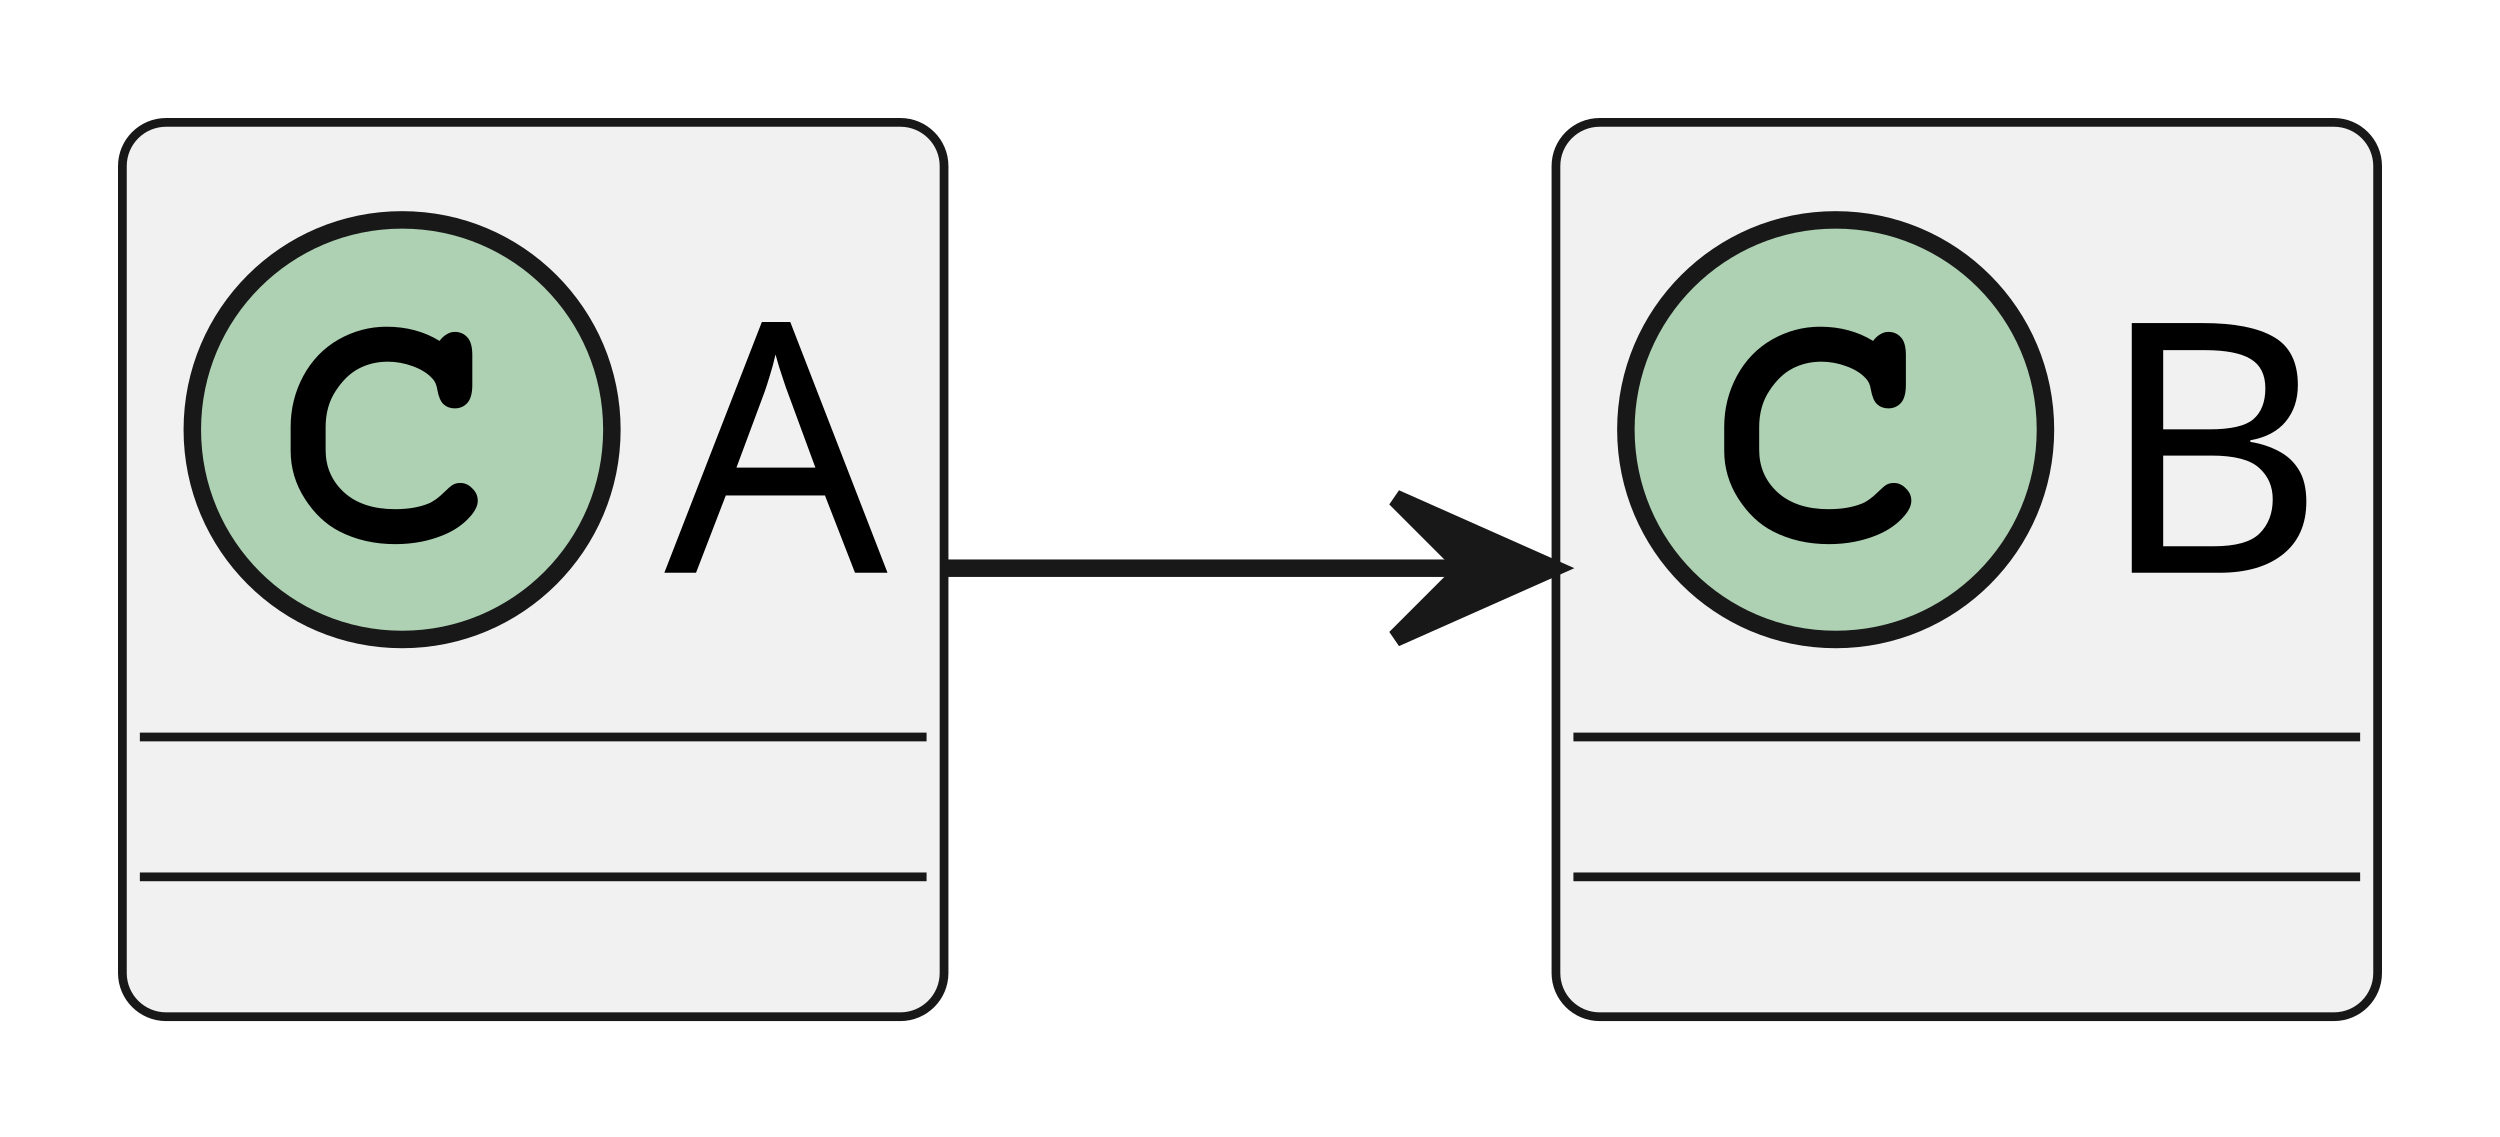
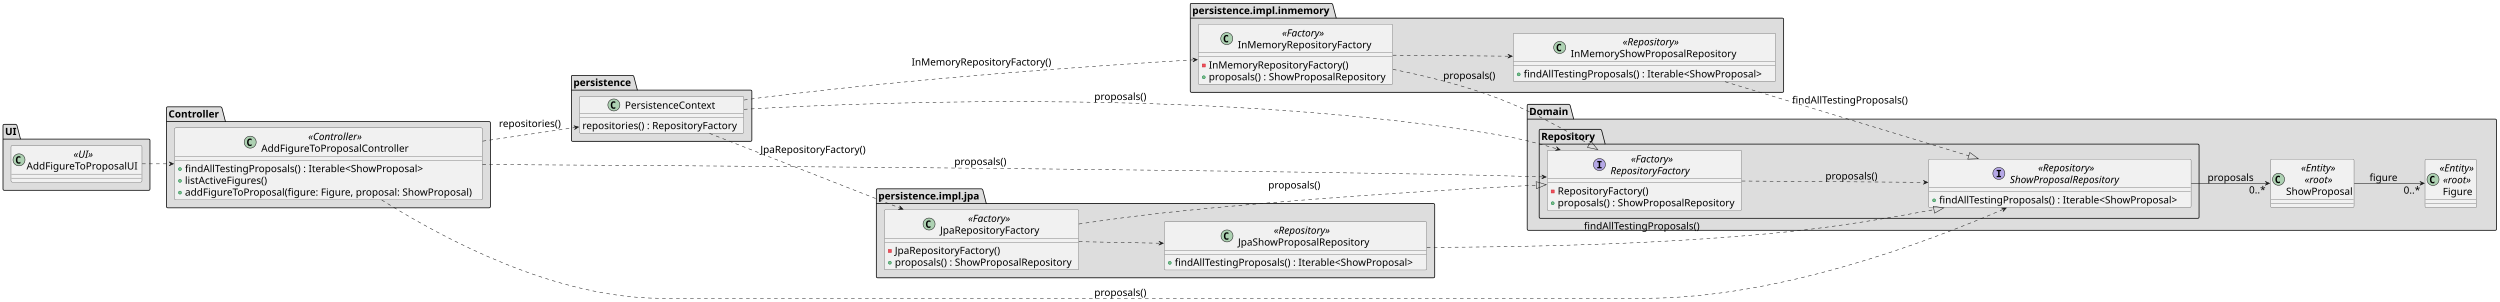
- <svg xmlns="http://www.w3.org/2000/svg" contentStyleType="text/css" height="65px" preserveAspectRatio="none" style="width:143px;height:65px;background:#FFFFFF;" version="1.1" viewBox="0 0 143 65" width="143px" zoomAndPan="magnify">
+ <svg xmlns="http://www.w3.org/2000/svg" contentStyleType="text/css" height="604px" preserveAspectRatio="none" style="width:5001px;height:604px;background:#FFFFFF;" version="1.1" viewBox="0 0 5001 604" width="5001px" zoomAndPan="magnify">
  <defs />
  <g>
-     <g id="elem_A">
-       <rect codeLine="2" fill="#F1F1F1" height="51.156" id="A" rx="2.5" ry="2.5" style="stroke:#181818;stroke-width:0.5;" width="47" x="7" y="7" />
-       <ellipse cx="23" cy="24.578" fill="#ADD1B2" rx="12" ry="12" style="stroke:#181818;stroke-width:1.0;" />
-       <path d="M25.141,19.5 Q25.328,19.25 25.547,19.125 Q25.766,18.984 26.016,18.984 Q26.453,18.984 26.734,19.297 Q27.016,19.594 27.016,20.312 L27.016,22.016 Q27.016,22.734 26.734,23.047 Q26.453,23.359 26.016,23.359 Q25.625,23.359 25.375,23.125 Q25.125,22.906 25.016,22.297 Q24.953,21.875 24.734,21.656 Q24.344,21.219 23.625,20.953 Q22.906,20.688 22.188,20.688 Q21.281,20.688 20.531,21.078 Q19.781,21.469 19.203,22.359 Q18.625,23.234 18.625,24.438 L18.625,25.734 Q18.625,27.188 19.672,28.156 Q20.734,29.125 22.594,29.125 Q23.703,29.125 24.484,28.812 Q24.922,28.641 25.438,28.125 Q25.75,27.812 25.922,27.719 Q26.094,27.625 26.328,27.625 Q26.719,27.625 27.016,27.938 Q27.328,28.234 27.328,28.641 Q27.328,29.047 26.922,29.516 Q26.328,30.203 25.391,30.594 Q24.125,31.125 22.609,31.125 Q20.828,31.125 19.406,30.391 Q18.25,29.797 17.438,28.531 Q16.625,27.266 16.625,25.781 L16.625,24.422 Q16.625,22.859 17.344,21.516 Q18.078,20.156 19.359,19.422 Q20.656,18.688 22.109,18.688 Q22.969,18.688 23.719,18.891 Q24.484,19.094 25.141,19.5 Z " fill="#000000" />
-       <text fill="#000000" font-family="sans-serif" font-size="20" lengthAdjust="spacing" textLength="13" x="38" y="32.762">A</text>
-       <line style="stroke:#181818;stroke-width:0.5;" x1="8" x2="53" y1="42.156" y2="42.156" />
-       <line style="stroke:#181818;stroke-width:0.5;" x1="8" x2="53" y1="50.156" y2="50.156" />
-     </g>
-     <g id="elem_B">
-       <rect codeLine="6" fill="#F1F1F1" height="51.156" id="B" rx="2.5" ry="2.5" style="stroke:#181818;stroke-width:0.5;" width="47" x="89" y="7" />
-       <ellipse cx="105" cy="24.578" fill="#ADD1B2" rx="12" ry="12" style="stroke:#181818;stroke-width:1.0;" />
-       <path d="M107.141,19.5 Q107.328,19.25 107.547,19.125 Q107.766,18.984 108.016,18.984 Q108.453,18.984 108.734,19.297 Q109.016,19.594 109.016,20.312 L109.016,22.016 Q109.016,22.734 108.734,23.047 Q108.453,23.359 108.016,23.359 Q107.625,23.359 107.375,23.125 Q107.125,22.906 107.016,22.297 Q106.953,21.875 106.734,21.656 Q106.344,21.219 105.625,20.953 Q104.906,20.688 104.188,20.688 Q103.281,20.688 102.531,21.078 Q101.781,21.469 101.203,22.359 Q100.625,23.234 100.625,24.438 L100.625,25.734 Q100.625,27.188 101.672,28.156 Q102.734,29.125 104.594,29.125 Q105.703,29.125 106.484,28.812 Q106.922,28.641 107.438,28.125 Q107.75,27.812 107.922,27.719 Q108.094,27.625 108.328,27.625 Q108.719,27.625 109.016,27.938 Q109.328,28.234 109.328,28.641 Q109.328,29.047 108.922,29.516 Q108.328,30.203 107.391,30.594 Q106.125,31.125 104.609,31.125 Q102.828,31.125 101.406,30.391 Q100.25,29.797 99.438,28.531 Q98.625,27.266 98.625,25.781 L98.625,24.422 Q98.625,22.859 99.344,21.516 Q100.078,20.156 101.359,19.422 Q102.656,18.688 104.109,18.688 Q104.969,18.688 105.719,18.891 Q106.484,19.094 107.141,19.5 Z " fill="#000000" />
-       <text fill="#000000" font-family="sans-serif" font-size="20" lengthAdjust="spacing" textLength="13" x="120" y="32.762">B</text>
-       <line style="stroke:#181818;stroke-width:0.5;" x1="90" x2="135" y1="42.156" y2="42.156" />
-       <line style="stroke:#181818;stroke-width:0.5;" x1="90" x2="135" y1="50.156" y2="50.156" />
-     </g>
-     <g id="link_A_B">
-       <path codeLine="10" d="M54.2,32.5 C64.03,32.5 73.85,32.5 83.68,32.5 " fill="none" id="A-to-B" style="stroke:#181818;stroke-width:1.0;" />
-       <polygon fill="#181818" points="88.82,32.5,79.82,28.5,83.82,32.5,79.82,36.5,88.82,32.5" style="stroke:#181818;stroke-width:1.0;" />
+     <g id="cluster_Domain">
+       <path d="M3057.5,208.719 L3138.5,208.719 A3.75,3.75 0 0 1 3141,211.219 L3148,238.273 L4991.5,238.273 A2.5,2.5 0 0 1 4994,240.773 L4994,458.219 A2.5,2.5 0 0 1 4991.5,460.719 L3057.5,460.719 A2.5,2.5 0 0 1 3055,458.219 L3055,211.219 A2.5,2.5 0 0 1 3057.5,208.719 " fill="#DDDDDD" style="stroke:#000000;stroke-width:1.5;" />
+       <line style="stroke:#000000;stroke-width:1.5;" x1="3055" x2="3148" y1="238.273" y2="238.273" />
+       <text fill="#000000" font-family="sans-serif" font-size="20" font-weight="bold" lengthAdjust="spacing" textLength="80" x="3059" y="230.055">Domain</text>
+     </g>
+     <g id="cluster_Repository ">
+       <path d="M3081.5,258.719 L3201.5,258.719 A3.75,3.75 0 0 1 3204,261.219 L3211,288.273 L4396.5,288.273 A2.5,2.5 0 0 1 4399,290.773 L4399,434.219 A2.5,2.5 0 0 1 4396.5,436.719 L3081.5,436.719 A2.5,2.5 0 0 1 3079,434.219 L3079,261.219 A2.5,2.5 0 0 1 3081.5,258.719 " fill="#DDDDDD" style="stroke:#000000;stroke-width:1.5;" />
+       <line style="stroke:#000000;stroke-width:1.5;" x1="3079" x2="3211" y1="288.273" y2="288.273" />
+       <text fill="#000000" font-family="sans-serif" font-size="20" font-weight="bold" lengthAdjust="spacing" textLength="112" x="3083" y="280.055">Repository</text>
+     </g>
+     <g id="cluster_UI">
+       <path d="M8.5,248.719 L31.5,248.719 A3.75,3.75 0 0 1 34,251.219 L41,278.273 L297.5,278.273 A2.5,2.5 0 0 1 300,280.773 L300,378.219 A2.5,2.5 0 0 1 297.5,380.719 L8.5,380.719 A2.5,2.5 0 0 1 6,378.219 L6,251.219 A2.5,2.5 0 0 1 8.5,248.719 " fill="#DDDDDD" style="stroke:#000000;stroke-width:1.5;" />
+       <line style="stroke:#000000;stroke-width:1.5;" x1="6" x2="41" y1="278.273" y2="278.273" />
+       <text fill="#000000" font-family="sans-serif" font-size="20" font-weight="bold" lengthAdjust="spacing" textLength="22" x="10" y="270.055">UI</text>
+     </g>
+     <g id="cluster_Controller">
+       <path d="M335.5,213.719 L441.5,213.719 A3.75,3.75 0 0 1 444,216.219 L451,243.273 L978.5,243.273 A2.5,2.5 0 0 1 981,245.773 L981,413.219 A2.5,2.5 0 0 1 978.5,415.719 L335.5,415.719 A2.5,2.5 0 0 1 333,413.219 L333,216.219 A2.5,2.5 0 0 1 335.5,213.719 " fill="#DDDDDD" style="stroke:#000000;stroke-width:1.5;" />
+       <line style="stroke:#000000;stroke-width:1.5;" x1="333" x2="451" y1="243.273" y2="243.273" />
+       <text fill="#000000" font-family="sans-serif" font-size="20" font-weight="bold" lengthAdjust="spacing" textLength="105" x="337" y="235.055">Controller</text>
+     </g>
+     <g id="cluster_persistence.impl.jpa">
+       <path d="M1755.5,377.719 L1963.5,377.719 A3.75,3.75 0 0 1 1966,380.219 L1973,407.273 L2867.5,407.273 A2.5,2.5 0 0 1 2870,409.773 L2870,553.219 A2.5,2.5 0 0 1 2867.5,555.719 L1755.5,555.719 A2.5,2.5 0 0 1 1753,553.219 L1753,380.219 A2.5,2.5 0 0 1 1755.5,377.719 " fill="#DDDDDD" style="stroke:#000000;stroke-width:1.5;" />
+       <line style="stroke:#000000;stroke-width:1.5;" x1="1753" x2="1973" y1="407.273" y2="407.273" />
+       <text fill="#000000" font-family="sans-serif" font-size="20" font-weight="bold" lengthAdjust="spacing" textLength="207" x="1757" y="399.055">persistence.impl.jpa</text>
+     </g>
+     <g id="cluster_persistence.impl.inmemory">
+       <path d="M2383.5,6.719 L2663.5,6.719 A3.75,3.75 0 0 1 2666,9.219 L2673,36.273 L3565.5,36.273 A2.5,2.5 0 0 1 3568,38.773 L3568,182.219 A2.5,2.5 0 0 1 3565.5,184.719 L2383.5,184.719 A2.5,2.5 0 0 1 2381,182.219 L2381,9.219 A2.5,2.5 0 0 1 2383.5,6.719 " fill="#DDDDDD" style="stroke:#000000;stroke-width:1.5;" />
+       <line style="stroke:#000000;stroke-width:1.5;" x1="2381" x2="2673" y1="36.273" y2="36.273" />
+       <text fill="#000000" font-family="sans-serif" font-size="20" font-weight="bold" lengthAdjust="spacing" textLength="279" x="2385" y="28.055">persistence.impl.inmemory</text>
+     </g>
+     <g id="cluster_persistence">
+       <path d="M1145.5,150.719 L1265.5,150.719 A3.75,3.75 0 0 1 1268,153.219 L1275,180.273 L1501.5,180.273 A2.5,2.5 0 0 1 1504,182.773 L1504,280.219 A2.5,2.5 0 0 1 1501.5,282.719 L1145.5,282.719 A2.5,2.5 0 0 1 1143,280.219 L1143,153.219 A2.5,2.5 0 0 1 1145.5,150.719 " fill="#DDDDDD" style="stroke:#000000;stroke-width:1.5;" />
+       <line style="stroke:#000000;stroke-width:1.5;" x1="1143" x2="1275" y1="180.273" y2="180.273" />
+       <text fill="#000000" font-family="sans-serif" font-size="20" font-weight="bold" lengthAdjust="spacing" textLength="119" x="1147" y="172.055">persistence</text>
+     </g>
+     <g id="elem_ShowProposal">
+       <rect codeLine="19" fill="#F1F1F1" height="96.664" id="ShowProposal" rx="2.5" ry="2.5" style="stroke:#181818;stroke-width:0.5;" width="167" x="4542" y="318.389" />
+       <ellipse cx="4558" cy="358.721" fill="#ADD1B2" rx="12" ry="12" style="stroke:#181818;stroke-width:1.0;" />
+       <path d="M4560.807,365.801 Q4560.123,366.152 4559.371,366.328 Q4558.619,366.504 4557.789,366.504 Q4554.84,366.504 4553.287,364.561 Q4551.734,362.617 4551.734,358.945 Q4551.734,355.264 4553.287,353.32 Q4554.84,351.377 4557.789,351.377 Q4558.619,351.377 4559.381,351.553 Q4560.143,351.729 4560.807,352.08 L4560.807,355.283 Q4560.065,354.6 4559.366,354.282 Q4558.668,353.965 4557.926,353.965 Q4556.344,353.965 4555.538,355.22 Q4554.732,356.475 4554.732,358.945 Q4554.732,361.406 4555.538,362.661 Q4556.344,363.916 4557.926,363.916 Q4558.668,363.916 4559.366,363.599 Q4560.065,363.281 4560.807,362.598 Z " fill="#000000" />
+       <text fill="#000000" font-family="sans-serif" font-size="20" font-style="italic" lengthAdjust="spacing" textLength="73" x="4603" y="342.725">«Entity»</text>
+       <text fill="#000000" font-family="sans-serif" font-size="20" font-style="italic" lengthAdjust="spacing" textLength="59" x="4610" y="366.279">«root»</text>
+       <text fill="#000000" font-family="sans-serif" font-size="20" lengthAdjust="spacing" textLength="133" x="4573" y="389.834">ShowProposal</text>
+       <line style="stroke:#181818;stroke-width:0.5;" x1="4543" x2="4708" y1="399.053" y2="399.053" />
+       <line style="stroke:#181818;stroke-width:0.5;" x1="4543" x2="4708" y1="407.053" y2="407.053" />
+     </g>
+     <g id="elem_Figure">
+       <rect codeLine="22" fill="#F1F1F1" height="96.664" id="Figure" rx="2.5" ry="2.5" style="stroke:#181818;stroke-width:0.5;" width="103" x="4851" y="318.719" />
+       <ellipse cx="4867" cy="359.051" fill="#ADD1B2" rx="12" ry="12" style="stroke:#181818;stroke-width:1.0;" />
+       <path d="M4869.807,366.131 Q4869.123,366.482 4868.371,366.658 Q4867.619,366.834 4866.789,366.834 Q4863.84,366.834 4862.287,364.891 Q4860.734,362.947 4860.734,359.275 Q4860.734,355.594 4862.287,353.65 Q4863.84,351.707 4866.789,351.707 Q4867.619,351.707 4868.381,351.883 Q4869.143,352.059 4869.807,352.41 L4869.807,355.613 Q4869.065,354.93 4868.366,354.612 Q4867.668,354.295 4866.926,354.295 Q4865.344,354.295 4864.538,355.55 Q4863.732,356.805 4863.732,359.275 Q4863.732,361.736 4864.538,362.991 Q4865.344,364.246 4866.926,364.246 Q4867.668,364.246 4868.366,363.929 Q4869.065,363.611 4869.807,362.928 Z " fill="#000000" />
+       <text fill="#000000" font-family="sans-serif" font-size="20" font-style="italic" lengthAdjust="spacing" textLength="73" x="4880" y="343.055">«Entity»</text>
+       <text fill="#000000" font-family="sans-serif" font-size="20" font-style="italic" lengthAdjust="spacing" textLength="59" x="4887" y="366.609">«root»</text>
+       <text fill="#000000" font-family="sans-serif" font-size="20" lengthAdjust="spacing" textLength="60" x="4886.5" y="390.164">Figure</text>
+       <line style="stroke:#181818;stroke-width:0.5;" x1="4852" x2="4953" y1="399.383" y2="399.383" />
+       <line style="stroke:#181818;stroke-width:0.5;" x1="4852" x2="4953" y1="407.383" y2="407.383" />
+     </g>
+     <g id="elem_ShowProposalRepository">
+       <rect codeLine="7" fill="#F1F1F1" height="96.664" id="ShowProposalRepository" rx="2.5" ry="2.5" style="stroke:#181818;stroke-width:0.5;" width="525" x="3858" y="318.389" />
+       <ellipse cx="3998.5" cy="346.943" fill="#B4A7E5" rx="12" ry="12" style="stroke:#181818;stroke-width:1.0;" />
+       <path d="M3994.18,342.402 L3994.18,339.863 L4002.861,339.863 L4002.861,342.402 L3999.961,342.402 L3999.961,351.904 L4002.861,351.904 L4002.861,354.443 L3994.18,354.443 L3994.18,351.904 L3997.08,351.904 L3997.08,342.402 Z " fill="#000000" />
+       <text fill="#000000" font-family="sans-serif" font-size="20" font-style="italic" lengthAdjust="spacing" textLength="122" x="4077" y="342.725">«Repository»</text>
+       <text fill="#000000" font-family="sans-serif" font-size="20" font-style="italic" lengthAdjust="spacing" textLength="235" x="4020.5" y="366.279">ShowProposalRepository</text>
+       <line style="stroke:#181818;stroke-width:0.5;" x1="3859" x2="4382" y1="375.498" y2="375.498" />
+       <line style="stroke:#181818;stroke-width:0.5;" x1="3859" x2="4382" y1="383.498" y2="383.498" />
+       <ellipse cx="3869" cy="400.776" fill="#84BE84" rx="3" ry="3" style="stroke:#038048;stroke-width:1.0;" />
+       <text fill="#000000" font-family="sans-serif" font-size="20" lengthAdjust="spacing" textLength="498" x="3879" y="406.834">findAllTestingProposals() : Iterable&lt;ShowProposal&gt;</text>
+     </g>
+     <g id="elem_RepositoryFactory">
+       <rect codeLine="12" fill="#F1F1F1" height="120.219" id="RepositoryFactory" rx="2.5" ry="2.5" style="stroke:#181818;stroke-width:0.5;" width="389" x="3095" y="300.609" />
+       <ellipse cx="3199.5" cy="329.163" fill="#B4A7E5" rx="12" ry="12" style="stroke:#181818;stroke-width:1.0;" />
+       <path d="M3195.18,324.622 L3195.18,322.083 L3203.861,322.083 L3203.861,324.622 L3200.961,324.622 L3200.961,334.124 L3203.861,334.124 L3203.861,336.663 L3195.18,336.663 L3195.18,334.124 L3198.08,334.124 L3198.08,324.622 Z " fill="#000000" />
+       <text fill="#000000" font-family="sans-serif" font-size="20" font-style="italic" lengthAdjust="spacing" textLength="89" x="3262.5" y="324.945">«Factory»</text>
+       <text fill="#000000" font-family="sans-serif" font-size="20" font-style="italic" lengthAdjust="spacing" textLength="171" x="3221.5" y="348.499">RepositoryFactory</text>
+       <line style="stroke:#181818;stroke-width:0.5;" x1="3096" x2="3483" y1="357.718" y2="357.718" />
+       <line style="stroke:#181818;stroke-width:0.5;" x1="3096" x2="3483" y1="365.718" y2="365.718" />
+       <rect fill="#F24D5C" height="6" style="stroke:#C82930;stroke-width:1.0;" width="6" x="3103" y="379.995" />
+       <text fill="#000000" font-family="sans-serif" font-size="20" lengthAdjust="spacing" textLength="185" x="3116" y="389.054">RepositoryFactory()</text>
+       <ellipse cx="3106" cy="406.55" fill="#84BE84" rx="3" ry="3" style="stroke:#038048;stroke-width:1.0;" />
+       <text fill="#000000" font-family="sans-serif" font-size="20" lengthAdjust="spacing" textLength="362" x="3116" y="412.609">proposals() : ShowProposalRepository</text>
+     </g>
+     <g id="elem_AddFigureToProposalUI">
+       <rect codeLine="27" fill="#F1F1F1" height="73.109" id="AddFigureToProposalUI" rx="2.5" ry="2.5" style="stroke:#181818;stroke-width:0.5;" width="262" x="22" y="291.169" />
+       <ellipse cx="38" cy="319.723" fill="#ADD1B2" rx="12" ry="12" style="stroke:#181818;stroke-width:1.0;" />
+       <path d="M40.807,326.803 Q40.123,327.155 39.371,327.331 Q38.619,327.507 37.789,327.507 Q34.84,327.507 33.287,325.563 Q31.734,323.62 31.734,319.948 Q31.734,316.266 33.287,314.323 Q34.84,312.38 37.789,312.38 Q38.619,312.38 39.381,312.555 Q40.143,312.731 40.807,313.083 L40.807,316.286 Q40.065,315.602 39.366,315.285 Q38.668,314.968 37.926,314.968 Q36.344,314.968 35.538,316.223 Q34.732,317.477 34.732,319.948 Q34.732,322.409 35.538,323.664 Q36.344,324.919 37.926,324.919 Q38.668,324.919 39.366,324.601 Q40.065,324.284 40.807,323.6 Z " fill="#000000" />
+       <text fill="#000000" font-family="sans-serif" font-size="20" font-style="italic" lengthAdjust="spacing" textLength="40" x="147" y="315.505">«UI»</text>
+       <text fill="#000000" font-family="sans-serif" font-size="20" lengthAdjust="spacing" textLength="228" x="53" y="339.059">AddFigureToProposalUI</text>
+       <line style="stroke:#181818;stroke-width:0.5;" x1="23" x2="283" y1="348.278" y2="348.278" />
+       <line style="stroke:#181818;stroke-width:0.5;" x1="23" x2="283" y1="356.278" y2="356.278" />
+     </g>
+     <g id="elem_AddFigureToProposalController">
+       <rect codeLine="33" fill="#F1F1F1" height="143.773" id="AddFigureToProposalController" rx="2.5" ry="2.5" style="stroke:#181818;stroke-width:0.5;" width="616" x="349" y="255.829" />
+       <ellipse cx="500.5" cy="284.383" fill="#ADD1B2" rx="12" ry="12" style="stroke:#181818;stroke-width:1.0;" />
+       <path d="M503.307,291.464 Q502.623,291.815 501.871,291.991 Q501.119,292.167 500.289,292.167 Q497.34,292.167 495.787,290.223 Q494.234,288.28 494.234,284.608 Q494.234,280.926 495.787,278.983 Q497.34,277.04 500.289,277.04 Q501.119,277.04 501.881,277.216 Q502.643,277.391 503.307,277.743 L503.307,280.946 Q502.565,280.262 501.866,279.945 Q501.168,279.628 500.426,279.628 Q498.844,279.628 498.038,280.882 Q497.232,282.137 497.232,284.608 Q497.232,287.069 498.038,288.324 Q498.844,289.579 500.426,289.579 Q501.168,289.579 501.866,289.261 Q502.565,288.944 503.307,288.26 Z " fill="#000000" />
+       <text fill="#000000" font-family="sans-serif" font-size="20" font-style="italic" lengthAdjust="spacing" textLength="116" x="616.5" y="280.165">«Controller»</text>
+       <text fill="#000000" font-family="sans-serif" font-size="20" lengthAdjust="spacing" textLength="304" x="522.5" y="303.719">AddFigureToProposalController</text>
+       <line style="stroke:#181818;stroke-width:0.5;" x1="350" x2="964" y1="312.938" y2="312.938" />
+       <line style="stroke:#181818;stroke-width:0.5;" x1="350" x2="964" y1="320.938" y2="320.938" />
+       <ellipse cx="360" cy="338.216" fill="#84BE84" rx="3" ry="3" style="stroke:#038048;stroke-width:1.0;" />
+       <text fill="#000000" font-family="sans-serif" font-size="20" lengthAdjust="spacing" textLength="498" x="370" y="344.274">findAllTestingProposals() : Iterable&lt;ShowProposal&gt;</text>
+       <ellipse cx="360" cy="361.77" fill="#84BE84" rx="3" ry="3" style="stroke:#038048;stroke-width:1.0;" />
+       <text fill="#000000" font-family="sans-serif" font-size="20" lengthAdjust="spacing" textLength="171" x="370" y="367.829">listActiveFigures()</text>
+       <ellipse cx="360" cy="385.325" fill="#84BE84" rx="3" ry="3" style="stroke:#038048;stroke-width:1.0;" />
+       <text fill="#000000" font-family="sans-serif" font-size="20" lengthAdjust="spacing" textLength="589" x="370" y="391.383">addFigureToProposal(figure: Figure, proposal: ShowProposal)</text>
+     </g>
+     <g id="elem_JpaShowProposalRepository">
+       <rect codeLine="41" fill="#F1F1F1" height="96.664" id="JpaShowProposalRepository" rx="2.5" ry="2.5" style="stroke:#181818;stroke-width:0.5;" width="525" x="2329" y="443.389" />
+       <ellipse cx="2454.5" cy="471.943" fill="#ADD1B2" rx="12" ry="12" style="stroke:#181818;stroke-width:1.0;" />
+       <path d="M2457.307,479.024 Q2456.623,479.375 2455.871,479.551 Q2455.119,479.727 2454.289,479.727 Q2451.34,479.727 2449.787,477.783 Q2448.234,475.84 2448.234,472.168 Q2448.234,468.486 2449.787,466.543 Q2451.34,464.6 2454.289,464.6 Q2455.119,464.6 2455.881,464.776 Q2456.643,464.951 2457.307,465.303 L2457.307,468.506 Q2456.564,467.822 2455.866,467.505 Q2455.168,467.188 2454.426,467.188 Q2452.844,467.188 2452.038,468.442 Q2451.232,469.697 2451.232,472.168 Q2451.232,474.629 2452.038,475.884 Q2452.844,477.139 2454.426,477.139 Q2455.168,477.139 2455.866,476.821 Q2456.564,476.504 2457.307,475.82 Z " fill="#000000" />
+       <text fill="#000000" font-family="sans-serif" font-size="20" font-style="italic" lengthAdjust="spacing" textLength="122" x="2548" y="467.725">«Repository»</text>
+       <text fill="#000000" font-family="sans-serif" font-size="20" lengthAdjust="spacing" textLength="265" x="2476.5" y="491.279">JpaShowProposalRepository</text>
+       <line style="stroke:#181818;stroke-width:0.5;" x1="2330" x2="2853" y1="500.498" y2="500.498" />
+       <line style="stroke:#181818;stroke-width:0.5;" x1="2330" x2="2853" y1="508.498" y2="508.498" />
+       <ellipse cx="2340" cy="525.775" fill="#84BE84" rx="3" ry="3" style="stroke:#038048;stroke-width:1.0;" />
+       <text fill="#000000" font-family="sans-serif" font-size="20" lengthAdjust="spacing" textLength="498" x="2350" y="531.834">findAllTestingProposals() : Iterable&lt;ShowProposal&gt;</text>
+     </g>
+     <g id="elem_JpaRepositoryFactory">
+       <rect codeLine="45" fill="#F1F1F1" height="120.219" id="JpaRepositoryFactory" rx="2.5" ry="2.5" style="stroke:#181818;stroke-width:0.5;" width="389" x="1769" y="419.609" />
+       <ellipse cx="1858.5" cy="448.163" fill="#ADD1B2" rx="12" ry="12" style="stroke:#181818;stroke-width:1.0;" />
+       <path d="M1861.307,455.243 Q1860.623,455.595 1859.871,455.771 Q1859.119,455.947 1858.289,455.947 Q1855.34,455.947 1853.787,454.003 Q1852.234,452.06 1852.234,448.388 Q1852.234,444.706 1853.787,442.763 Q1855.34,440.82 1858.289,440.82 Q1859.119,440.82 1859.881,440.995 Q1860.643,441.171 1861.307,441.523 L1861.307,444.726 Q1860.564,444.042 1859.866,443.725 Q1859.168,443.408 1858.426,443.408 Q1856.844,443.408 1856.038,444.663 Q1855.232,445.917 1855.232,448.388 Q1855.232,450.849 1856.038,452.104 Q1856.844,453.359 1858.426,453.359 Q1859.168,453.359 1859.866,453.041 Q1860.564,452.724 1861.307,452.04 Z " fill="#000000" />
+       <text fill="#000000" font-family="sans-serif" font-size="20" font-style="italic" lengthAdjust="spacing" textLength="89" x="1936.5" y="443.945">«Factory»</text>
+       <text fill="#000000" font-family="sans-serif" font-size="20" lengthAdjust="spacing" textLength="201" x="1880.5" y="467.499">JpaRepositoryFactory</text>
+       <line style="stroke:#181818;stroke-width:0.5;" x1="1770" x2="2157" y1="476.718" y2="476.718" />
+       <line style="stroke:#181818;stroke-width:0.5;" x1="1770" x2="2157" y1="484.718" y2="484.718" />
+       <rect fill="#F24D5C" height="6" style="stroke:#C82930;stroke-width:1.0;" width="6" x="1777" y="498.995" />
+       <text fill="#000000" font-family="sans-serif" font-size="20" lengthAdjust="spacing" textLength="215" x="1790" y="508.054">JpaRepositoryFactory()</text>
+       <ellipse cx="1780" cy="525.55" fill="#84BE84" rx="3" ry="3" style="stroke:#038048;stroke-width:1.0;" />
+       <text fill="#000000" font-family="sans-serif" font-size="20" lengthAdjust="spacing" textLength="362" x="1790" y="531.609">proposals() : ShowProposalRepository</text>
+     </g>
+     <g id="elem_InMemoryShowProposalRepository">
+       <rect codeLine="53" fill="#F1F1F1" height="96.664" id="InMemoryShowProposalRepository" rx="2.5" ry="2.5" style="stroke:#181818;stroke-width:0.5;" width="525" x="3027" y="66.389" />
+       <ellipse cx="3120" cy="94.943" fill="#ADD1B2" rx="12" ry="12" style="stroke:#181818;stroke-width:1.0;" />
+       <path d="M3122.807,102.023 Q3122.123,102.375 3121.371,102.551 Q3120.619,102.727 3119.789,102.727 Q3116.84,102.727 3115.287,100.783 Q3113.734,98.84 3113.734,95.168 Q3113.734,91.486 3115.287,89.543 Q3116.84,87.6 3119.789,87.6 Q3120.619,87.6 3121.381,87.775 Q3122.143,87.951 3122.807,88.303 L3122.807,91.506 Q3122.064,90.822 3121.366,90.505 Q3120.668,90.188 3119.926,90.188 Q3118.344,90.188 3117.538,91.442 Q3116.732,92.697 3116.732,95.168 Q3116.732,97.629 3117.538,98.884 Q3118.344,100.139 3119.926,100.139 Q3120.668,100.139 3121.366,99.821 Q3122.064,99.504 3122.807,98.82 Z " fill="#000000" />
+       <text fill="#000000" font-family="sans-serif" font-size="20" font-style="italic" lengthAdjust="spacing" textLength="122" x="3246" y="90.725">«Repository»</text>
+       <text fill="#000000" font-family="sans-serif" font-size="20" lengthAdjust="spacing" textLength="330" x="3142" y="114.279">InMemoryShowProposalRepository</text>
+       <line style="stroke:#181818;stroke-width:0.5;" x1="3028" x2="3551" y1="123.498" y2="123.498" />
+       <line style="stroke:#181818;stroke-width:0.5;" x1="3028" x2="3551" y1="131.498" y2="131.498" />
+       <ellipse cx="3038" cy="148.775" fill="#84BE84" rx="3" ry="3" style="stroke:#038048;stroke-width:1.0;" />
+       <text fill="#000000" font-family="sans-serif" font-size="20" lengthAdjust="spacing" textLength="498" x="3048" y="154.834">findAllTestingProposals() : Iterable&lt;ShowProposal&gt;</text>
+     </g>
+     <g id="elem_InMemoryRepositoryFactory">
+       <rect codeLine="57" fill="#F1F1F1" height="120.219" id="InMemoryRepositoryFactory" rx="2.5" ry="2.5" style="stroke:#181818;stroke-width:0.5;" width="389" x="2397" y="48.609" />
+       <ellipse cx="2454" cy="77.163" fill="#ADD1B2" rx="12" ry="12" style="stroke:#181818;stroke-width:1.0;" />
+       <path d="M2456.807,84.243 Q2456.123,84.595 2455.371,84.771 Q2454.619,84.947 2453.789,84.947 Q2450.84,84.947 2449.287,83.003 Q2447.734,81.06 2447.734,77.388 Q2447.734,73.706 2449.287,71.763 Q2450.84,69.82 2453.789,69.82 Q2454.619,69.82 2455.381,69.996 Q2456.143,70.171 2456.807,70.523 L2456.807,73.726 Q2456.064,73.042 2455.366,72.725 Q2454.668,72.408 2453.926,72.408 Q2452.344,72.408 2451.538,73.662 Q2450.732,74.917 2450.732,77.388 Q2450.732,79.849 2451.538,81.104 Q2452.344,82.359 2453.926,82.359 Q2454.668,82.359 2455.366,82.041 Q2456.064,81.724 2456.807,81.04 Z " fill="#000000" />
+       <text fill="#000000" font-family="sans-serif" font-size="20" font-style="italic" lengthAdjust="spacing" textLength="89" x="2564.5" y="72.945">«Factory»</text>
+       <text fill="#000000" font-family="sans-serif" font-size="20" lengthAdjust="spacing" textLength="266" x="2476" y="96.499">InMemoryRepositoryFactory</text>
+       <line style="stroke:#181818;stroke-width:0.5;" x1="2398" x2="2785" y1="105.718" y2="105.718" />
+       <line style="stroke:#181818;stroke-width:0.5;" x1="2398" x2="2785" y1="113.718" y2="113.718" />
+       <rect fill="#F24D5C" height="6" style="stroke:#C82930;stroke-width:1.0;" width="6" x="2405" y="127.996" />
+       <text fill="#000000" font-family="sans-serif" font-size="20" lengthAdjust="spacing" textLength="280" x="2418" y="137.054">InMemoryRepositoryFactory()</text>
+       <ellipse cx="2408" cy="154.55" fill="#84BE84" rx="3" ry="3" style="stroke:#038048;stroke-width:1.0;" />
+       <text fill="#000000" font-family="sans-serif" font-size="20" lengthAdjust="spacing" textLength="362" x="2418" y="160.609">proposals() : ShowProposalRepository</text>
+     </g>
+     <g id="elem_PersistenceContext">
+       <rect codeLine="64" fill="#F1F1F1" height="73.555" id="PersistenceContext" rx="2.5" ry="2.5" style="stroke:#181818;stroke-width:0.5;" width="329" x="1159" y="192.939" />
+       <ellipse cx="1228" cy="209.939" fill="#ADD1B2" rx="12" ry="12" style="stroke:#181818;stroke-width:1.0;" />
+       <path d="M1230.807,217.019 Q1230.123,217.37 1229.371,217.546 Q1228.619,217.722 1227.789,217.722 Q1224.84,217.722 1223.287,215.779 Q1221.734,213.835 1221.734,210.163 Q1221.734,206.482 1223.287,204.538 Q1224.84,202.595 1227.789,202.595 Q1228.619,202.595 1229.381,202.771 Q1230.143,202.947 1230.807,203.298 L1230.807,206.501 Q1230.064,205.818 1229.366,205.5 Q1228.668,205.183 1227.926,205.183 Q1226.344,205.183 1225.538,206.438 Q1224.732,207.693 1224.732,210.163 Q1224.732,212.624 1225.538,213.879 Q1226.344,215.134 1227.926,215.134 Q1228.668,215.134 1229.366,214.817 Q1230.064,214.499 1230.807,213.816 Z " fill="#000000" />
+       <text fill="#000000" font-family="sans-serif" font-size="20" lengthAdjust="spacing" textLength="182" x="1250" y="217.497">PersistenceContext</text>
+       <line style="stroke:#181818;stroke-width:0.5;" x1="1160" x2="1487" y1="226.939" y2="226.939" />
+       <line style="stroke:#181818;stroke-width:0.5;" x1="1160" x2="1487" y1="234.939" y2="234.939" />
+       <text fill="#000000" font-family="sans-serif" font-size="20" lengthAdjust="spacing" textLength="317" x="1165" y="258.275">repositories() : RepositoryFactory</text>
+     </g>
+     <g id="link_ShowProposal_Figure">
+       <path codeLine="71" d="M4709.38,366.719 C4753.22,366.719 4805.89,366.719 4844.99,366.719 " fill="none" id="ShowProposal-to-Figure" style="stroke:#181818;stroke-width:1.0;" />
+       <polygon fill="#181818" points="4849.63,366.719,4840.63,362.719,4844.63,366.719,4840.63,370.719,4849.63,366.719" style="stroke:#181818;stroke-width:1.0;" />
+       <text fill="#000000" font-family="sans-serif" font-size="20" lengthAdjust="spacing" textLength="56" x="4740" y="362.055">figure</text>
+       <text fill="#000000" font-family="sans-serif" font-size="20" lengthAdjust="spacing" textLength="35" x="4808.189" y="387.378">0..*</text>
+     </g>
+     <g id="link_RepositoryFactory_ShowProposalRepository">
+       <path codeLine="73" d="M3484.34,362.119 C3593.64,362.909 3731.83,363.909 3851.38,364.779 " fill="none" id="RepositoryFactory-to-ShowProposalRepository" style="stroke:#181818;stroke-width:1.0;stroke-dasharray:7.0,7.0;" />
+       <polygon fill="#181818" points="3856.26,364.809,3847.283,360.757,3851.26,364.78,3847.237,368.757,3856.26,364.809" style="stroke:#181818;stroke-width:1.0;" />
+       <text fill="#000000" font-family="sans-serif" font-size="20" lengthAdjust="spacing" textLength="109" x="3651.5" y="359.055">proposals()</text>
+     </g>
+     <g id="link_ShowProposalRepository_ShowProposal">
+       <path codeLine="75" d="M4383.31,366.719 C4438.15,366.719 4492.32,366.719 4535.4,366.719 " fill="none" id="ShowProposalRepository-to-ShowProposal" style="stroke:#181818;stroke-width:1.0;" />
+       <polygon fill="#181818" points="4540.16,366.719,4531.16,362.719,4535.16,366.719,4531.16,370.719,4540.16,366.719" style="stroke:#181818;stroke-width:1.0;" />
+       <text fill="#000000" font-family="sans-serif" font-size="20" lengthAdjust="spacing" textLength="95" x="4416" y="362.055">proposals</text>
+       <text fill="#000000" font-family="sans-serif" font-size="20" lengthAdjust="spacing" textLength="35" x="4498.912" y="386.956">0..*</text>
+     </g>
+     <g id="link_AddFigureToProposalUI_AddFigureToProposalController">
+       <path codeLine="77" d="M284.26,327.719 C302.69,327.719 322.26,327.719 342.4,327.719 " fill="none" id="AddFigureToProposalUI-to-AddFigureToProposalController" style="stroke:#181818;stroke-width:1.0;stroke-dasharray:7.0,7.0;" />
+       <polygon fill="#181818" points="347.16,327.719,338.16,323.719,342.16,327.719,338.16,331.719,347.16,327.719" style="stroke:#181818;stroke-width:1.0;" />
+     </g>
+     <g id="link_AddFigureToProposalController_RepositoryFactory">
+       <path codeLine="78" d="M965.06,329.099 C1393.49,331.369 2194.92,336.879 2878,348.719 C2946.46,349.909 3021.31,351.889 3088.14,353.909 " fill="none" id="AddFigureToProposalController-to-RepositoryFactory" style="stroke:#181818;stroke-width:1.0;stroke-dasharray:7.0,7.0;" />
+       <polygon fill="#181818" points="3093.07,354.059,3084.188,349.803,3088.072,353.916,3083.959,357.8,3093.07,354.059" style="stroke:#181818;stroke-width:1.0;" />
+       <text fill="#000000" font-family="sans-serif" font-size="20" lengthAdjust="spacing" textLength="109" x="1909" y="330.055">proposals()</text>
+     </g>
+     <g id="link_AddFigureToProposalController_ShowProposalRepository">
+       <path codeLine="79" d="M763.48,399.979 C890.27,479.659 1112.32,596.719 1322.5,596.719 C1322.5,596.719 1322.5,596.719 3290.5,596.719 C3555.94,596.719 3852.35,485.879 4008.81,418.089 " fill="none" id="AddFigureToProposalController-to-ShowProposalRepository" style="stroke:#181818;stroke-width:1.0;stroke-dasharray:7.0,7.0;" />
+       <polygon fill="#181818" points="4013.39,416.099,4003.541,416.03,4008.807,418.098,4006.74,423.363,4013.39,416.099" style="stroke:#181818;stroke-width:1.0;" />
+       <text fill="#000000" font-family="sans-serif" font-size="20" lengthAdjust="spacing" textLength="109" x="2189" y="592.055">proposals()</text>
+     </g>
+     <g id="link_AddFigureToProposalController_PersistenceContext">
+       <path codeLine="80" d="M965.45,282.379 C1029.87,272.879 1095.54,263.189 1152.7,254.759 " fill="none" id="AddFigureToProposalController-to-PersistenceContext" style="stroke:#181818;stroke-width:1.0;stroke-dasharray:7.0,7.0;" />
+       <polygon fill="#181818" points="1157.41,254.069,1147.924,251.42,1152.463,254.796,1149.087,259.335,1157.41,254.069" style="stroke:#181818;stroke-width:1.0;" />
+       <text fill="#000000" font-family="sans-serif" font-size="20" lengthAdjust="spacing" textLength="128" x="998" y="254.055">repositories()</text>
+     </g>
+     <g id="link_PersistenceContext_JpaRepositoryFactory">
+       <path codeLine="83" d="M1419.33,266.879 C1520.21,306.409 1681.59,369.639 1802.27,416.929 " fill="none" id="PersistenceContext-to-JpaRepositoryFactory" style="stroke:#181818;stroke-width:1.0;stroke-dasharray:7.0,7.0;" />
+       <polygon fill="#181818" points="1806.58,418.619,1799.665,411.606,1801.926,416.791,1796.741,419.053,1806.58,418.619" style="stroke:#181818;stroke-width:1.0;" />
+       <text fill="#000000" font-family="sans-serif" font-size="20" lengthAdjust="spacing" textLength="215" x="1521" y="306.055">JpaRepositoryFactory()</text>
+     </g>
+     <g id="link_PersistenceContext_InMemoryRepositoryFactory">
+       <path codeLine="84" d="M1488.34,200.099 C1499.04,198.519 1509.66,197.039 1520,195.719 C1822.22,157.239 2174.73,132.439 2390.23,119.529 " fill="none" id="PersistenceContext-to-InMemoryRepositoryFactory" style="stroke:#181818;stroke-width:1.0;stroke-dasharray:7.0,7.0;" />
+       <polygon fill="#181818" points="2395.05,119.239,2385.826,115.787,2390.059,119.539,2386.307,123.772,2395.05,119.239" style="stroke:#181818;stroke-width:1.0;" />
+       <text fill="#000000" font-family="sans-serif" font-size="20" lengthAdjust="spacing" textLength="280" x="1823.5" y="131.055">InMemoryRepositoryFactory()</text>
+     </g>
+     <g id="link_PersistenceContext_RepositoryFactory">
+       <path codeLine="85" d="M1488.24,218.659 C1789.33,201.619 2450.16,179.649 2997,269.719 C3036.23,276.179 3077.49,286.669 3116.22,298.259 " fill="none" id="PersistenceContext-to-RepositoryFactory" style="stroke:#181818;stroke-width:1.0;stroke-dasharray:7.0,7.0;" />
+       <polygon fill="#181818" points="3120.96,299.689,3113.498,293.261,3116.173,298.245,3111.189,300.921,3120.96,299.689" style="stroke:#181818;stroke-width:1.0;" />
+       <text fill="#000000" font-family="sans-serif" font-size="20" lengthAdjust="spacing" textLength="109" x="2189" y="200.055">proposals()</text>
+     </g>
+     <g id="link_JpaRepositoryFactory_RepositoryFactory">
+       <path codeLine="87" d="M2158.03,448.129 C2213.16,439.919 2273.35,431.719 2329,425.719 C2584,398.239 2878.46,380.329 3073.21,370.409 " fill="none" id="JpaRepositoryFactory-to-RepositoryFactory" style="stroke:#181818;stroke-width:1.0;stroke-dasharray:7.0,7.0;" />
+       <polygon fill="none" points="3072.84,363.419,3093.17,369.399,3073.55,377.399,3072.84,363.419" style="stroke:#181818;stroke-width:1.0;" />
+       <text fill="#000000" font-family="sans-serif" font-size="20" lengthAdjust="spacing" textLength="109" x="2537" y="377.055">proposals()</text>
+     </g>
+     <g id="link_JpaRepositoryFactory_JpaShowProposalRepository">
+       <path codeLine="88" d="M2158.28,483.429 C2210.15,484.429 2267.14,485.519 2322.25,486.579 " fill="none" id="JpaRepositoryFactory-to-JpaShowProposalRepository" style="stroke:#181818;stroke-width:1.0;stroke-dasharray:7.0,7.0;" />
+       <polygon fill="#181818" points="2327.1,486.669,2318.182,482.489,2322.101,486.568,2318.022,490.488,2327.1,486.669" style="stroke:#181818;stroke-width:1.0;" />
+     </g>
+     <g id="link_JpaShowProposalRepository_ShowProposalRepository">
+       <path codeLine="90" d="M2854.36,494.789 C3052.91,494.559 3332.27,488.799 3576,463.719 C3672.3,453.809 3777.2,436.619 3868.94,419.439 " fill="none" id="JpaShowProposalRepository-to-ShowProposalRepository" style="stroke:#181818;stroke-width:1.0;stroke-dasharray:7.0,7.0;" />
+       <polygon fill="none" points="3867.38,412.609,3888.34,415.769,3869.99,426.369,3867.38,412.609" style="stroke:#181818;stroke-width:1.0;" />
+       <text fill="#000000" font-family="sans-serif" font-size="20" lengthAdjust="spacing" textLength="242" x="3168.5" y="459.055">findAllTestingProposals()</text>
+     </g>
+     <g id="link_InMemoryRepositoryFactory_RepositoryFactory">
+       <path codeLine="93" d="M2786.5,138.729 C2854.36,152.399 2930.24,171.339 2997,196.719 C3060.12,220.719 3126.04,256.759 3179.2,288.939 " fill="none" id="InMemoryRepositoryFactory-to-RepositoryFactory" style="stroke:#181818;stroke-width:1.0;stroke-dasharray:7.0,7.0;" />
+       <polygon fill="none" points="3182.77,282.919,3196.15,299.349,3175.45,294.849,3182.77,282.919" style="stroke:#181818;stroke-width:1.0;" />
+       <text fill="#000000" font-family="sans-serif" font-size="20" lengthAdjust="spacing" textLength="109" x="2887" y="158.055">proposals()</text>
+     </g>
+     <g id="link_InMemoryRepositoryFactory_InMemoryShowProposalRepository">
+       <path codeLine="94" d="M2786.37,110.389 C2858.9,111.019 2942.61,111.739 3020.64,112.409 " fill="none" id="InMemoryRepositoryFactory-to-InMemoryShowProposalRepository" style="stroke:#181818;stroke-width:1.0;stroke-dasharray:7.0,7.0;" />
+       <polygon fill="#181818" points="3025.21,112.449,3016.245,108.372,3020.21,112.406,3016.176,116.371,3025.21,112.449" style="stroke:#181818;stroke-width:1.0;" />
+     </g>
+     <g id="link_InMemoryShowProposalRepository_ShowProposalRepository">
+       <path codeLine="96" d="M3450.83,163.459 C3590.64,205.959 3793.28,267.549 3938.79,311.789 " fill="none" id="InMemoryShowProposalRepository-to-ShowProposalRepository" style="stroke:#181818;stroke-width:1.0;stroke-dasharray:7.0,7.0;" />
+       <polygon fill="none" points="3940.38,304.959,3957.48,317.469,3936.31,318.349,3940.38,304.959" style="stroke:#181818;stroke-width:1.0;" />
+       <text fill="#000000" font-family="sans-serif" font-size="20" lengthAdjust="spacing" textLength="242" x="3585" y="207.055">findAllTestingProposals()</text>
    </g>
  </g>
</svg>
